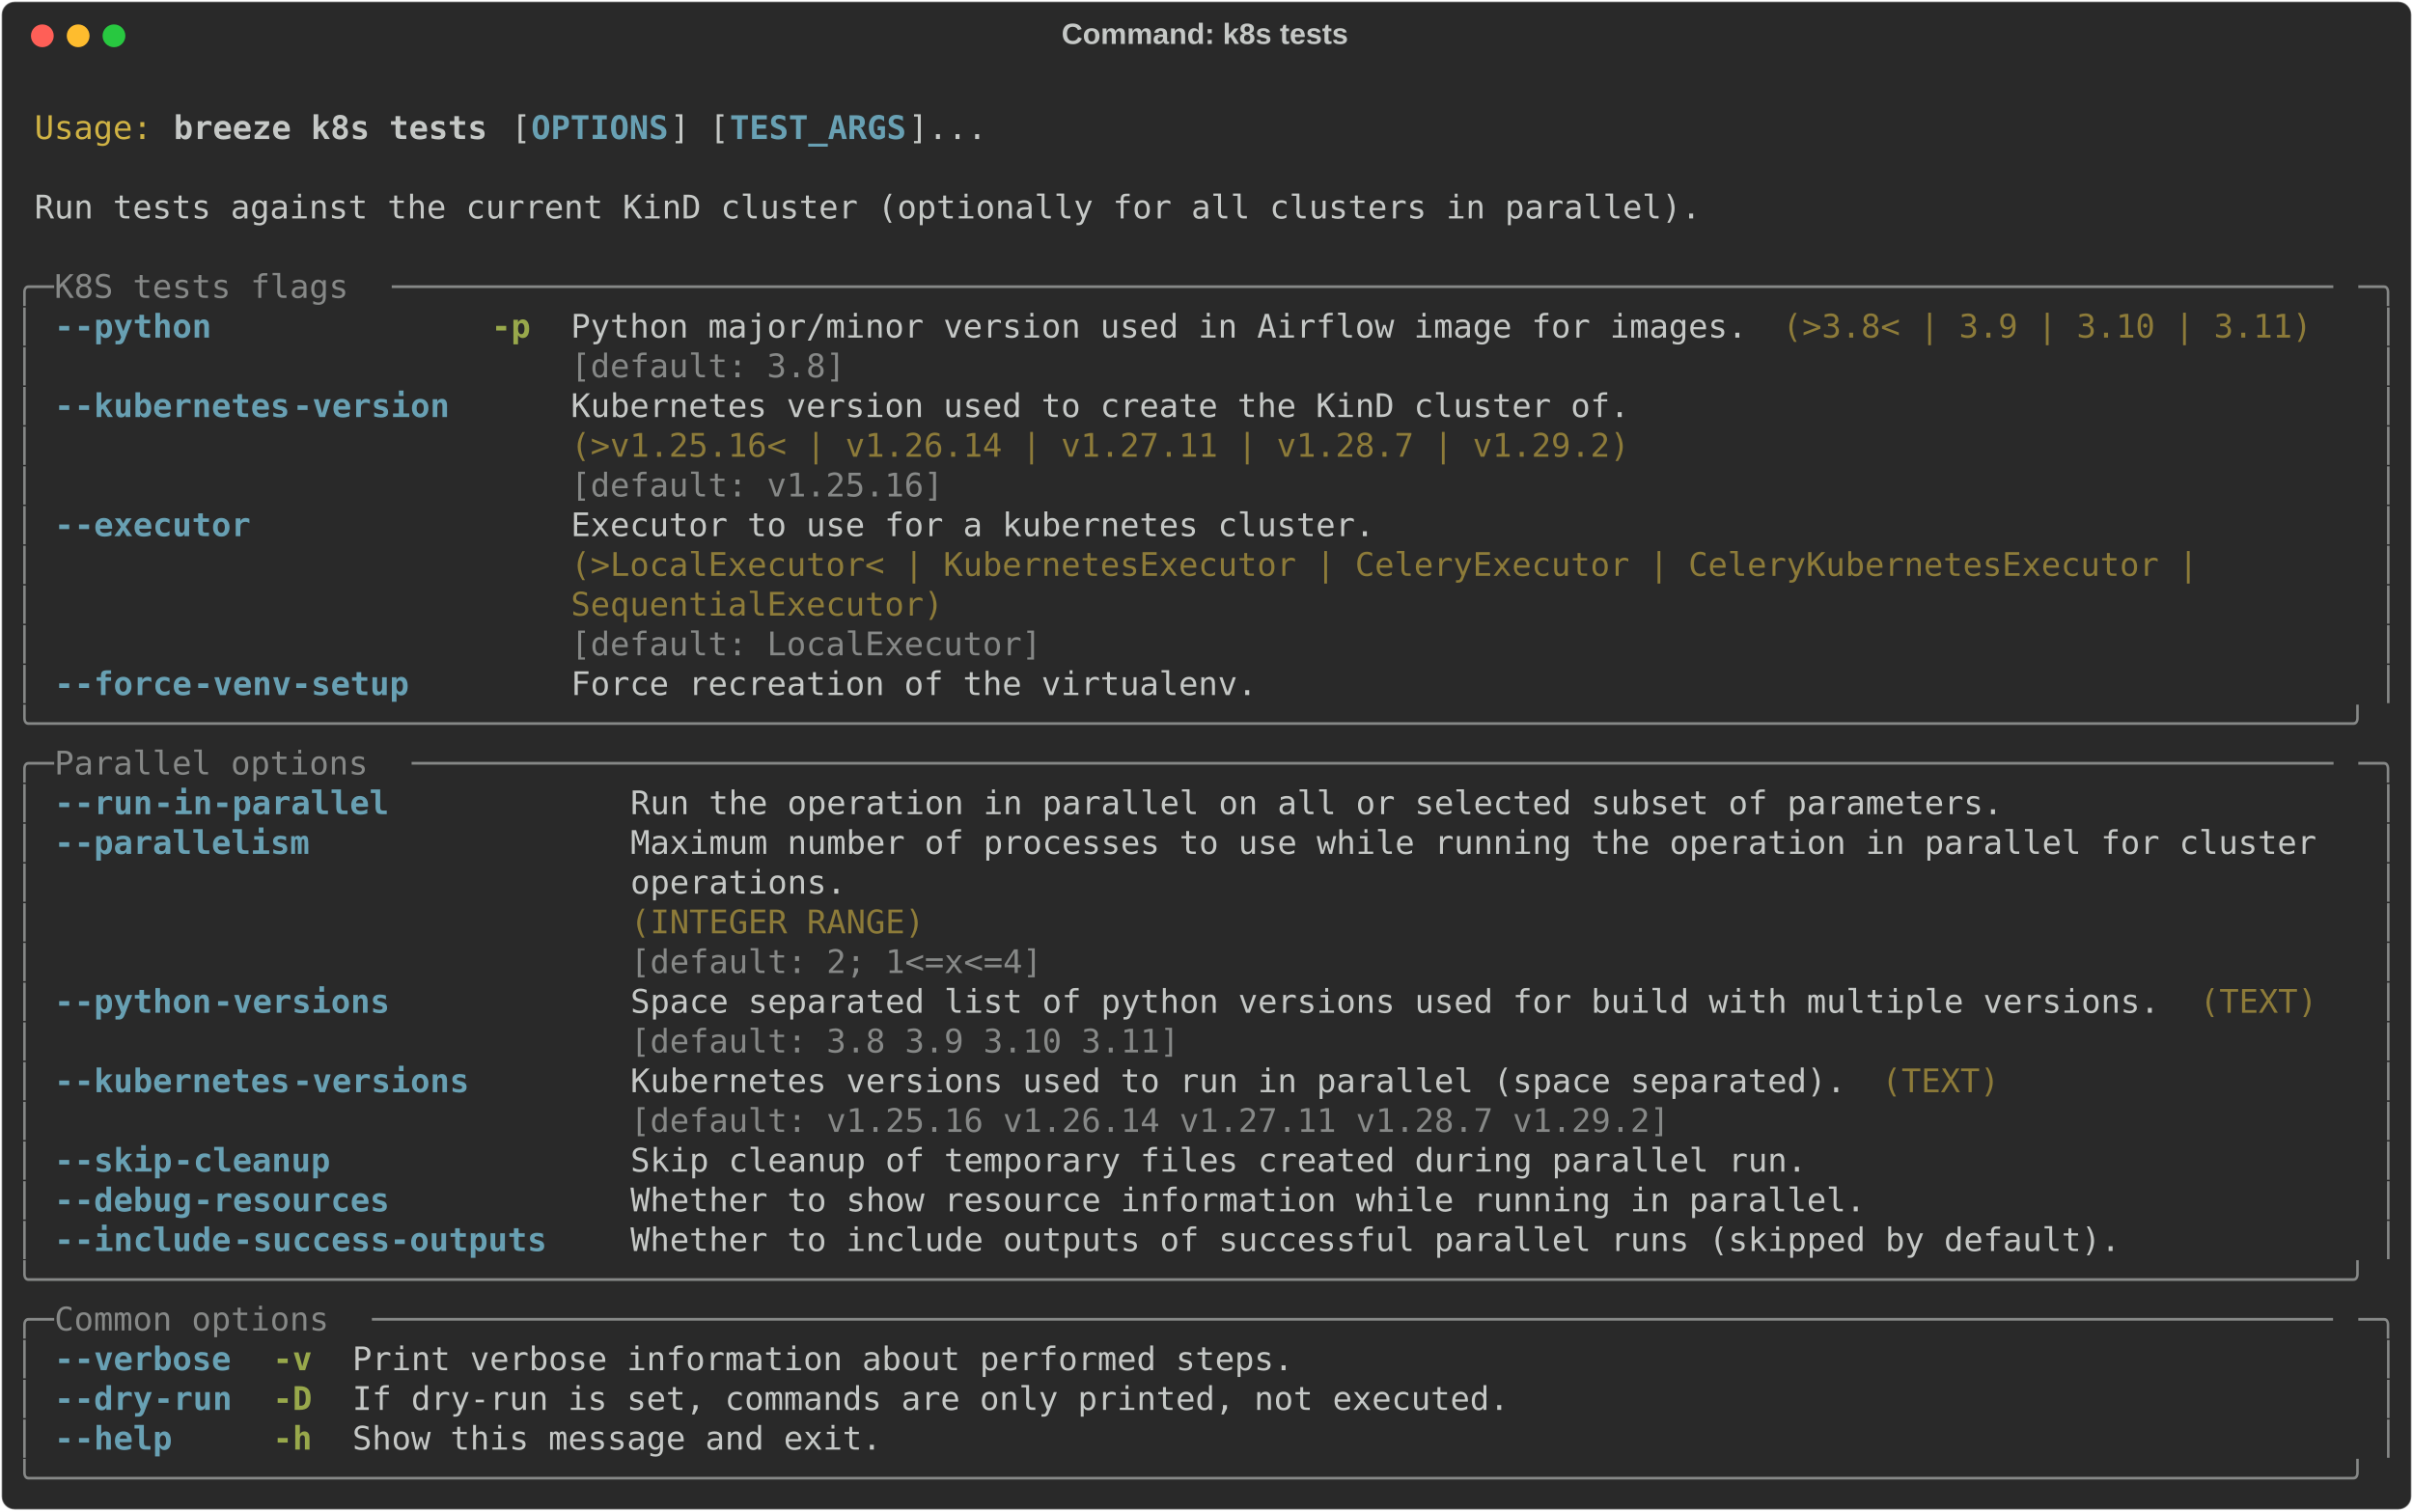
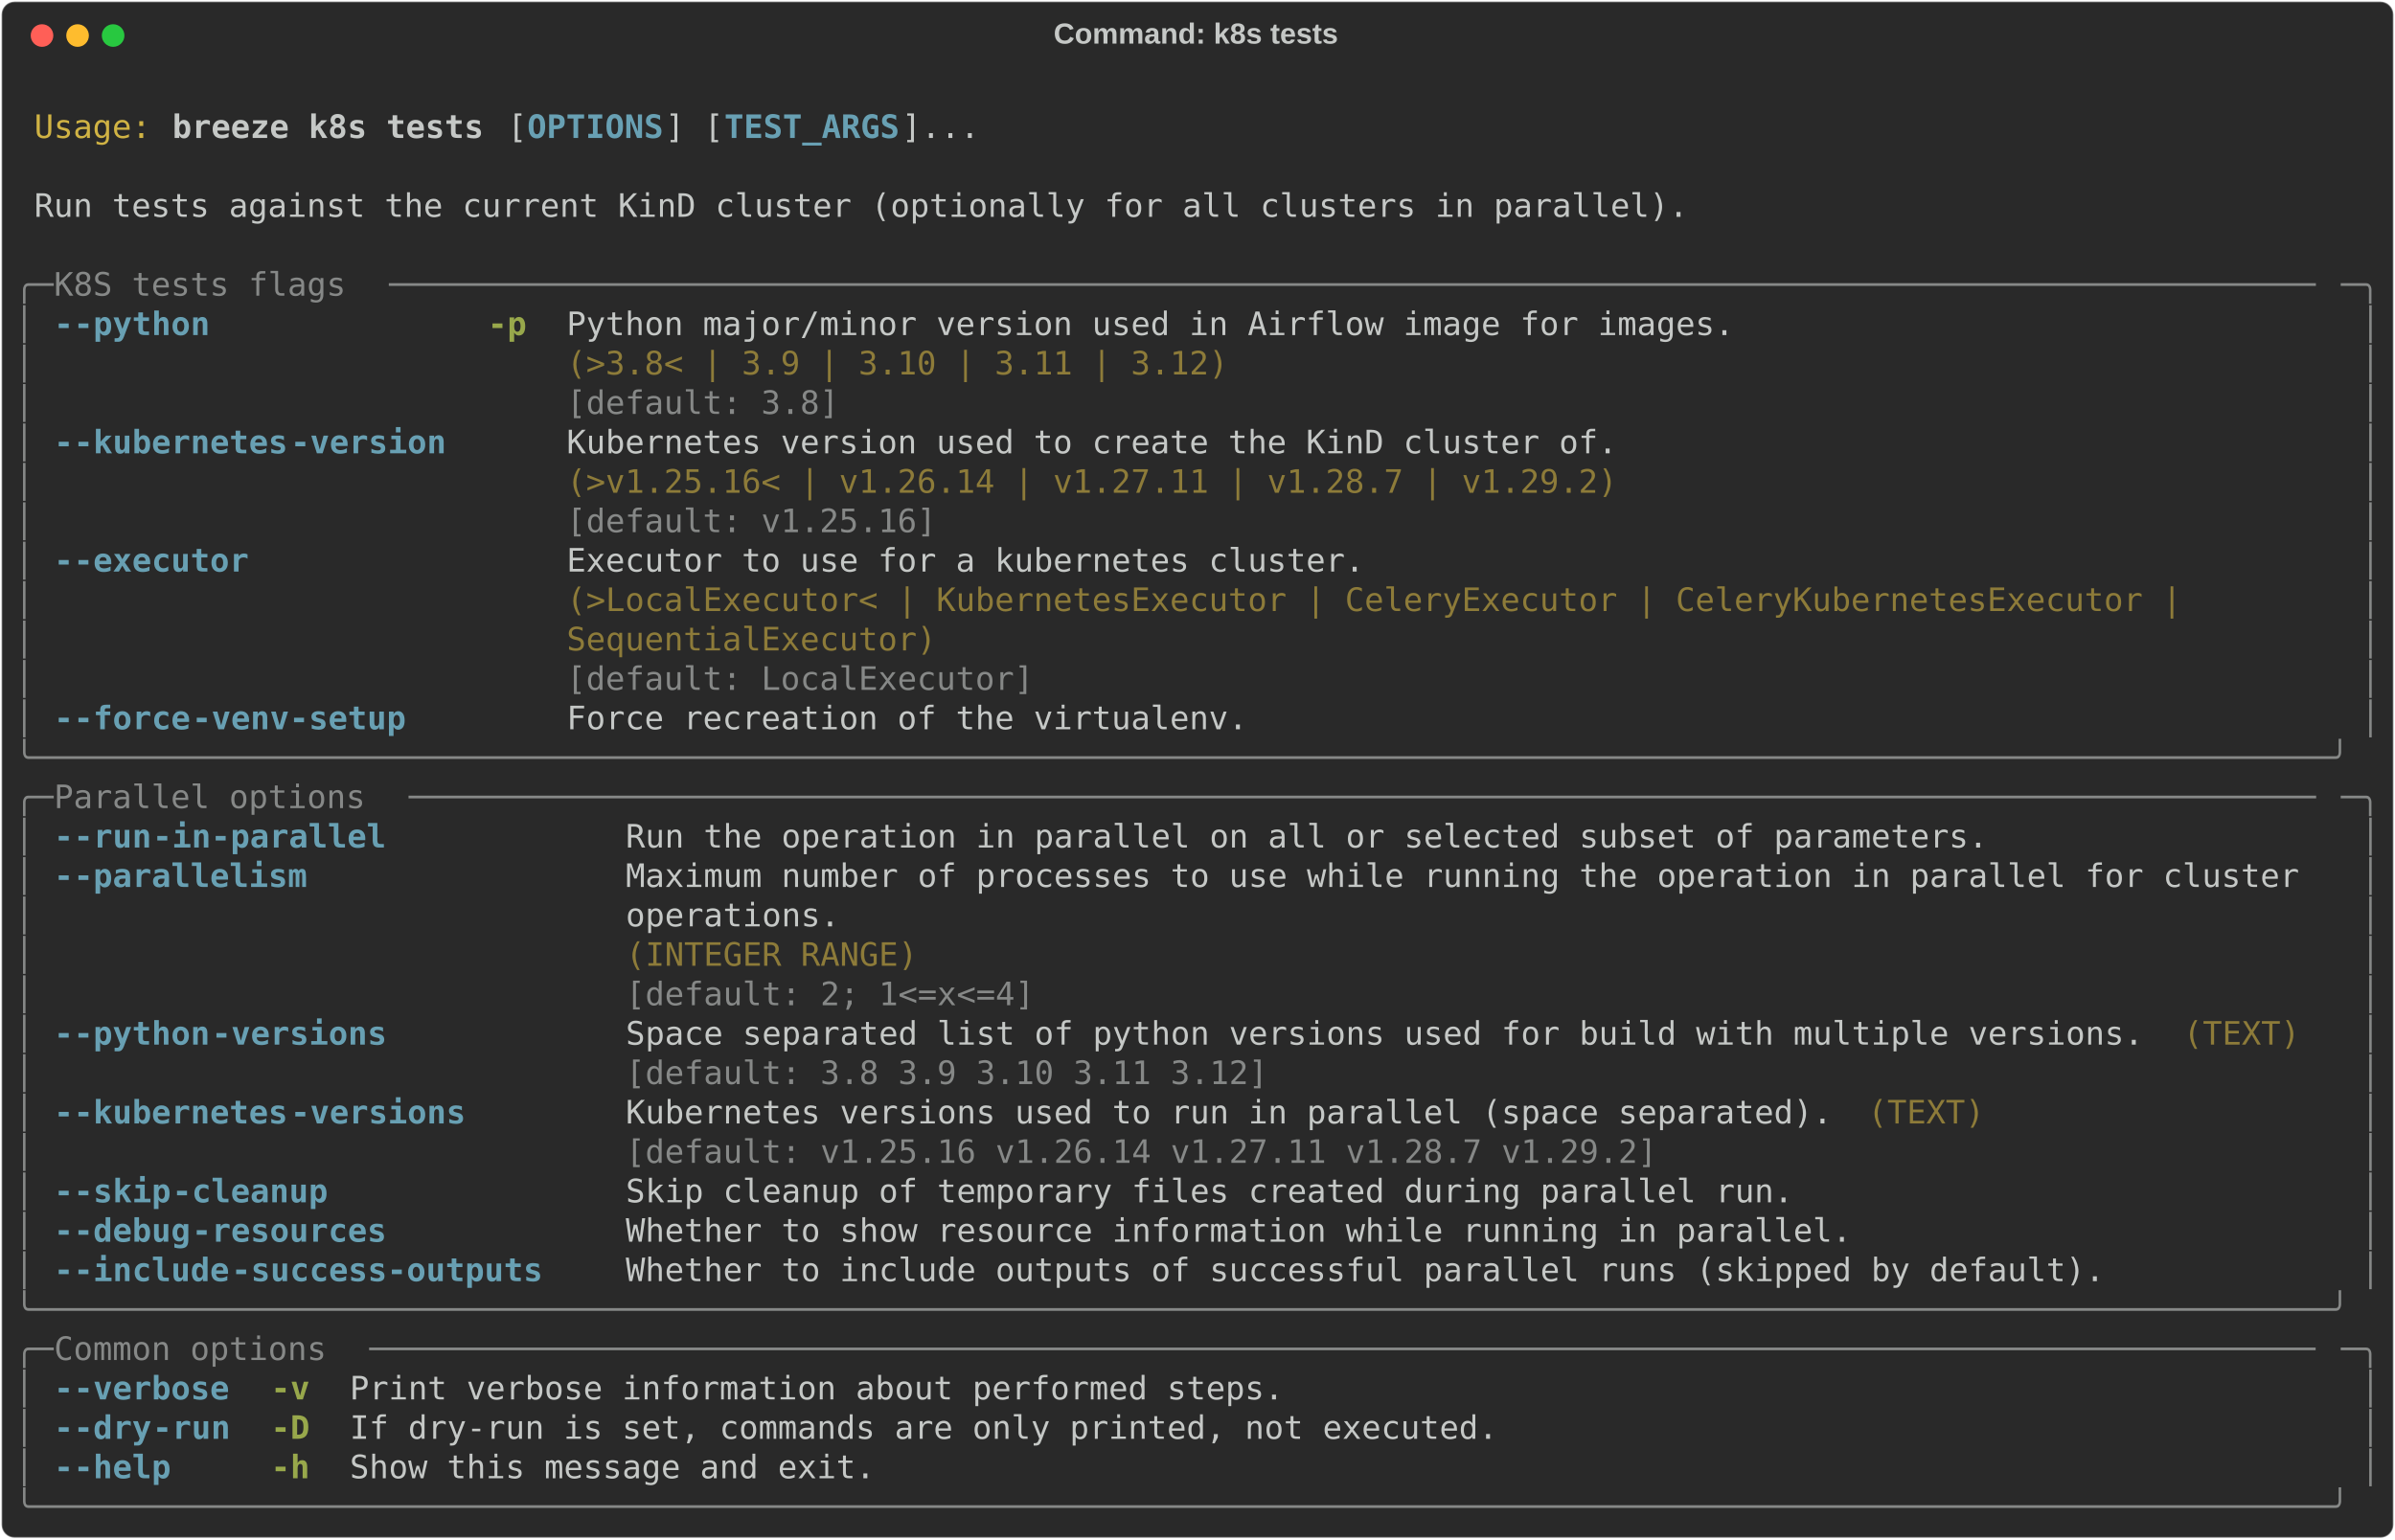
- <svg xmlns="http://www.w3.org/2000/svg" class="rich-terminal" viewBox="0 0 1482 928.4">
+ <svg xmlns="http://www.w3.org/2000/svg" class="rich-terminal" viewBox="0 0 1482 952.8">
  <style>

    @font-face {
        font-family: "Fira Code";
        src: local("FiraCode-Regular"),
                url("https://cdnjs.cloudflare.com/ajax/libs/firacode/6.2.0/woff2/FiraCode-Regular.woff2") format("woff2"),
                url("https://cdnjs.cloudflare.com/ajax/libs/firacode/6.2.0/woff/FiraCode-Regular.woff") format("woff");
        font-style: normal;
        font-weight: 400;
    }
    @font-face {
        font-family: "Fira Code";
        src: local("FiraCode-Bold"),
                url("https://cdnjs.cloudflare.com/ajax/libs/firacode/6.2.0/woff2/FiraCode-Bold.woff2") format("woff2"),
                url("https://cdnjs.cloudflare.com/ajax/libs/firacode/6.2.0/woff/FiraCode-Bold.woff") format("woff");
        font-style: bold;
        font-weight: 700;
    }

    .breeze-k8s-tests-matrix {
        font-family: Fira Code, monospace;
        font-size: 20px;
        line-height: 24.4px;
        font-variant-east-asian: full-width;
    }

    .breeze-k8s-tests-title {
        font-size: 18px;
        font-weight: bold;
        font-family: arial;
    }

    .breeze-k8s-tests-r1 { fill: #c5c8c6 }
.breeze-k8s-tests-r2 { fill: #d0b344 }
.breeze-k8s-tests-r3 { fill: #c5c8c6;font-weight: bold }
.breeze-k8s-tests-r4 { fill: #68a0b3;font-weight: bold }
.breeze-k8s-tests-r5 { fill: #868887 }
.breeze-k8s-tests-r6 { fill: #98a84b;font-weight: bold }
.breeze-k8s-tests-r7 { fill: #8d7b39 }
    </style>
  <defs>
    <clipPath id="breeze-k8s-tests-clip-terminal">
-       <rect x="0" y="0" width="1463.0" height="877.4" />
+       <rect x="0" y="0" width="1463.0" height="901.8" />
    </clipPath>
    <clipPath id="breeze-k8s-tests-line-0">
      <rect x="0" y="1.5" width="1464" height="24.65" />
    </clipPath>
    <clipPath id="breeze-k8s-tests-line-1">
      <rect x="0" y="25.9" width="1464" height="24.65" />
    </clipPath>
    <clipPath id="breeze-k8s-tests-line-2">
      <rect x="0" y="50.3" width="1464" height="24.65" />
    </clipPath>
    <clipPath id="breeze-k8s-tests-line-3">
      <rect x="0" y="74.7" width="1464" height="24.65" />
    </clipPath>
    <clipPath id="breeze-k8s-tests-line-4">
      <rect x="0" y="99.1" width="1464" height="24.65" />
    </clipPath>
    <clipPath id="breeze-k8s-tests-line-5">
      <rect x="0" y="123.5" width="1464" height="24.65" />
    </clipPath>
    <clipPath id="breeze-k8s-tests-line-6">
      <rect x="0" y="147.9" width="1464" height="24.65" />
    </clipPath>
    <clipPath id="breeze-k8s-tests-line-7">
      <rect x="0" y="172.3" width="1464" height="24.65" />
    </clipPath>
    <clipPath id="breeze-k8s-tests-line-8">
      <rect x="0" y="196.7" width="1464" height="24.65" />
    </clipPath>
    <clipPath id="breeze-k8s-tests-line-9">
      <rect x="0" y="221.1" width="1464" height="24.65" />
    </clipPath>
    <clipPath id="breeze-k8s-tests-line-10">
      <rect x="0" y="245.5" width="1464" height="24.65" />
    </clipPath>
    <clipPath id="breeze-k8s-tests-line-11">
      <rect x="0" y="269.9" width="1464" height="24.65" />
    </clipPath>
    <clipPath id="breeze-k8s-tests-line-12">
      <rect x="0" y="294.3" width="1464" height="24.65" />
    </clipPath>
    <clipPath id="breeze-k8s-tests-line-13">
      <rect x="0" y="318.7" width="1464" height="24.65" />
    </clipPath>
    <clipPath id="breeze-k8s-tests-line-14">
      <rect x="0" y="343.1" width="1464" height="24.65" />
    </clipPath>
    <clipPath id="breeze-k8s-tests-line-15">
      <rect x="0" y="367.5" width="1464" height="24.65" />
    </clipPath>
    <clipPath id="breeze-k8s-tests-line-16">
      <rect x="0" y="391.9" width="1464" height="24.65" />
    </clipPath>
    <clipPath id="breeze-k8s-tests-line-17">
      <rect x="0" y="416.3" width="1464" height="24.65" />
    </clipPath>
    <clipPath id="breeze-k8s-tests-line-18">
      <rect x="0" y="440.7" width="1464" height="24.65" />
    </clipPath>
    <clipPath id="breeze-k8s-tests-line-19">
      <rect x="0" y="465.1" width="1464" height="24.65" />
    </clipPath>
    <clipPath id="breeze-k8s-tests-line-20">
      <rect x="0" y="489.5" width="1464" height="24.65" />
    </clipPath>
    <clipPath id="breeze-k8s-tests-line-21">
      <rect x="0" y="513.9" width="1464" height="24.65" />
    </clipPath>
    <clipPath id="breeze-k8s-tests-line-22">
      <rect x="0" y="538.3" width="1464" height="24.65" />
    </clipPath>
    <clipPath id="breeze-k8s-tests-line-23">
      <rect x="0" y="562.7" width="1464" height="24.65" />
    </clipPath>
    <clipPath id="breeze-k8s-tests-line-24">
      <rect x="0" y="587.1" width="1464" height="24.65" />
    </clipPath>
    <clipPath id="breeze-k8s-tests-line-25">
      <rect x="0" y="611.5" width="1464" height="24.65" />
    </clipPath>
    <clipPath id="breeze-k8s-tests-line-26">
      <rect x="0" y="635.9" width="1464" height="24.65" />
    </clipPath>
    <clipPath id="breeze-k8s-tests-line-27">
      <rect x="0" y="660.3" width="1464" height="24.65" />
    </clipPath>
    <clipPath id="breeze-k8s-tests-line-28">
      <rect x="0" y="684.7" width="1464" height="24.65" />
    </clipPath>
    <clipPath id="breeze-k8s-tests-line-29">
      <rect x="0" y="709.1" width="1464" height="24.65" />
    </clipPath>
    <clipPath id="breeze-k8s-tests-line-30">
      <rect x="0" y="733.5" width="1464" height="24.65" />
    </clipPath>
    <clipPath id="breeze-k8s-tests-line-31">
      <rect x="0" y="757.9" width="1464" height="24.65" />
    </clipPath>
    <clipPath id="breeze-k8s-tests-line-32">
      <rect x="0" y="782.3" width="1464" height="24.65" />
    </clipPath>
    <clipPath id="breeze-k8s-tests-line-33">
      <rect x="0" y="806.7" width="1464" height="24.65" />
    </clipPath>
    <clipPath id="breeze-k8s-tests-line-34">
      <rect x="0" y="831.1" width="1464" height="24.65" />
    </clipPath>
+     <clipPath id="breeze-k8s-tests-line-35">
+       <rect x="0" y="855.5" width="1464" height="24.65" />
+     </clipPath>
  </defs>
-   <rect fill="#292929" stroke="rgba(255,255,255,0.35)" stroke-width="1" x="1" y="1" width="1480" height="926.4" rx="8" />
+   <rect fill="#292929" stroke="rgba(255,255,255,0.35)" stroke-width="1" x="1" y="1" width="1480" height="950.8" rx="8" />
  <text class="breeze-k8s-tests-title" fill="#c5c8c6" text-anchor="middle" x="740" y="27">Command: k8s tests</text>
  <g transform="translate(26,22)">
    <circle cx="0" cy="0" r="7" fill="#ff5f57" />
    <circle cx="22" cy="0" r="7" fill="#febc2e" />
    <circle cx="44" cy="0" r="7" fill="#28c840" />
  </g>
  <g transform="translate(9, 41)" clip-path="url(#breeze-k8s-tests-clip-terminal)">
    <g class="breeze-k8s-tests-matrix">
      <text class="breeze-k8s-tests-r1" x="1464" y="20" textLength="12.2" clip-path="url(#breeze-k8s-tests-line-0)">
</text>
      <text class="breeze-k8s-tests-r2" x="12.2" y="44.4" textLength="73.2" clip-path="url(#breeze-k8s-tests-line-1)">Usage:</text>
      <text class="breeze-k8s-tests-r3" x="97.6" y="44.4" textLength="195.2" clip-path="url(#breeze-k8s-tests-line-1)">breeze k8s tests</text>
      <text class="breeze-k8s-tests-r1" x="305" y="44.4" textLength="12.2" clip-path="url(#breeze-k8s-tests-line-1)">[</text>
      <text class="breeze-k8s-tests-r4" x="317.2" y="44.4" textLength="85.4" clip-path="url(#breeze-k8s-tests-line-1)">OPTIONS</text>
      <text class="breeze-k8s-tests-r1" x="402.6" y="44.4" textLength="36.6" clip-path="url(#breeze-k8s-tests-line-1)">] [</text>
      <text class="breeze-k8s-tests-r4" x="439.2" y="44.4" textLength="109.8" clip-path="url(#breeze-k8s-tests-line-1)">TEST_ARGS</text>
      <text class="breeze-k8s-tests-r1" x="549" y="44.4" textLength="48.8" clip-path="url(#breeze-k8s-tests-line-1)">]...</text>
      <text class="breeze-k8s-tests-r1" x="1464" y="44.4" textLength="12.2" clip-path="url(#breeze-k8s-tests-line-1)">
</text>
      <text class="breeze-k8s-tests-r1" x="1464" y="68.8" textLength="12.2" clip-path="url(#breeze-k8s-tests-line-2)">
</text>
      <text class="breeze-k8s-tests-r1" x="12.2" y="93.2" textLength="1037" clip-path="url(#breeze-k8s-tests-line-3)">Run tests against the current KinD cluster (optionally for all clusters in parallel).</text>
      <text class="breeze-k8s-tests-r1" x="1464" y="93.2" textLength="12.2" clip-path="url(#breeze-k8s-tests-line-3)">
</text>
      <text class="breeze-k8s-tests-r1" x="1464" y="117.6" textLength="12.2" clip-path="url(#breeze-k8s-tests-line-4)">
</text>
      <text class="breeze-k8s-tests-r5" x="0" y="142" textLength="24.4" clip-path="url(#breeze-k8s-tests-line-5)">╭─</text>
      <text class="breeze-k8s-tests-r5" x="24.4" y="142" textLength="207.4" clip-path="url(#breeze-k8s-tests-line-5)"> K8S tests flags </text>
      <text class="breeze-k8s-tests-r5" x="231.8" y="142" textLength="1207.8" clip-path="url(#breeze-k8s-tests-line-5)">───────────────────────────────────────────────────────────────────────────────────────────────────</text>
      <text class="breeze-k8s-tests-r5" x="1439.6" y="142" textLength="24.4" clip-path="url(#breeze-k8s-tests-line-5)">─╮</text>
      <text class="breeze-k8s-tests-r1" x="1464" y="142" textLength="12.2" clip-path="url(#breeze-k8s-tests-line-5)">
</text>
      <text class="breeze-k8s-tests-r5" x="0" y="166.4" textLength="12.2" clip-path="url(#breeze-k8s-tests-line-6)">│</text>
      <text class="breeze-k8s-tests-r4" x="24.4" y="166.4" textLength="12.2" clip-path="url(#breeze-k8s-tests-line-6)">-</text>
      <text class="breeze-k8s-tests-r4" x="36.6" y="166.4" textLength="85.4" clip-path="url(#breeze-k8s-tests-line-6)">-python</text>
      <text class="breeze-k8s-tests-r6" x="292.8" y="166.4" textLength="24.4" clip-path="url(#breeze-k8s-tests-line-6)">-p</text>
      <text class="breeze-k8s-tests-r1" x="341.6" y="166.4" textLength="732" clip-path="url(#breeze-k8s-tests-line-6)">Python major/minor version used in Airflow image for images.</text>
-       <text class="breeze-k8s-tests-r7" x="1085.8" y="166.4" textLength="329.4" clip-path="url(#breeze-k8s-tests-line-6)">(&gt;3.8&lt; | 3.9 | 3.10 | 3.11)</text>
      <text class="breeze-k8s-tests-r5" x="1451.8" y="166.4" textLength="12.2" clip-path="url(#breeze-k8s-tests-line-6)">│</text>
      <text class="breeze-k8s-tests-r1" x="1464" y="166.4" textLength="12.2" clip-path="url(#breeze-k8s-tests-line-6)">
</text>
      <text class="breeze-k8s-tests-r5" x="0" y="190.8" textLength="12.2" clip-path="url(#breeze-k8s-tests-line-7)">│</text>
-       <text class="breeze-k8s-tests-r5" x="341.6" y="190.8" textLength="732" clip-path="url(#breeze-k8s-tests-line-7)">[default: 3.8]                                              </text>
+       <text class="breeze-k8s-tests-r7" x="341.6" y="190.8" textLength="732" clip-path="url(#breeze-k8s-tests-line-7)">(&gt;3.8&lt; | 3.9 | 3.10 | 3.11 | 3.12)                          </text>
      <text class="breeze-k8s-tests-r5" x="1451.8" y="190.8" textLength="12.2" clip-path="url(#breeze-k8s-tests-line-7)">│</text>
      <text class="breeze-k8s-tests-r1" x="1464" y="190.8" textLength="12.2" clip-path="url(#breeze-k8s-tests-line-7)">
</text>
      <text class="breeze-k8s-tests-r5" x="0" y="215.2" textLength="12.2" clip-path="url(#breeze-k8s-tests-line-8)">│</text>
-       <text class="breeze-k8s-tests-r4" x="24.4" y="215.2" textLength="12.2" clip-path="url(#breeze-k8s-tests-line-8)">-</text>
-       <text class="breeze-k8s-tests-r4" x="36.6" y="215.2" textLength="134.2" clip-path="url(#breeze-k8s-tests-line-8)">-kubernetes</text>
-       <text class="breeze-k8s-tests-r4" x="170.8" y="215.2" textLength="97.6" clip-path="url(#breeze-k8s-tests-line-8)">-version</text>
-       <text class="breeze-k8s-tests-r1" x="341.6" y="215.2" textLength="658.8" clip-path="url(#breeze-k8s-tests-line-8)">Kubernetes version used to create the KinD cluster of.</text>
+       <text class="breeze-k8s-tests-r5" x="341.6" y="215.2" textLength="732" clip-path="url(#breeze-k8s-tests-line-8)">[default: 3.8]                                              </text>
      <text class="breeze-k8s-tests-r5" x="1451.8" y="215.2" textLength="12.2" clip-path="url(#breeze-k8s-tests-line-8)">│</text>
      <text class="breeze-k8s-tests-r1" x="1464" y="215.2" textLength="12.2" clip-path="url(#breeze-k8s-tests-line-8)">
</text>
      <text class="breeze-k8s-tests-r5" x="0" y="239.6" textLength="12.2" clip-path="url(#breeze-k8s-tests-line-9)">│</text>
-       <text class="breeze-k8s-tests-r7" x="341.6" y="239.6" textLength="658.8" clip-path="url(#breeze-k8s-tests-line-9)">(&gt;v1.25.16&lt; | v1.26.14 | v1.27.11 | v1.28.7 | v1.29.2)</text>
+       <text class="breeze-k8s-tests-r4" x="24.4" y="239.6" textLength="12.2" clip-path="url(#breeze-k8s-tests-line-9)">-</text>
+       <text class="breeze-k8s-tests-r4" x="36.6" y="239.6" textLength="134.2" clip-path="url(#breeze-k8s-tests-line-9)">-kubernetes</text>
+       <text class="breeze-k8s-tests-r4" x="170.8" y="239.6" textLength="97.6" clip-path="url(#breeze-k8s-tests-line-9)">-version</text>
+       <text class="breeze-k8s-tests-r1" x="341.6" y="239.6" textLength="658.8" clip-path="url(#breeze-k8s-tests-line-9)">Kubernetes version used to create the KinD cluster of.</text>
      <text class="breeze-k8s-tests-r5" x="1451.8" y="239.6" textLength="12.2" clip-path="url(#breeze-k8s-tests-line-9)">│</text>
      <text class="breeze-k8s-tests-r1" x="1464" y="239.6" textLength="12.2" clip-path="url(#breeze-k8s-tests-line-9)">
</text>
      <text class="breeze-k8s-tests-r5" x="0" y="264" textLength="12.2" clip-path="url(#breeze-k8s-tests-line-10)">│</text>
-       <text class="breeze-k8s-tests-r5" x="341.6" y="264" textLength="658.8" clip-path="url(#breeze-k8s-tests-line-10)">[default: v1.25.16]                                   </text>
+       <text class="breeze-k8s-tests-r7" x="341.6" y="264" textLength="658.8" clip-path="url(#breeze-k8s-tests-line-10)">(&gt;v1.25.16&lt; | v1.26.14 | v1.27.11 | v1.28.7 | v1.29.2)</text>
      <text class="breeze-k8s-tests-r5" x="1451.8" y="264" textLength="12.2" clip-path="url(#breeze-k8s-tests-line-10)">│</text>
      <text class="breeze-k8s-tests-r1" x="1464" y="264" textLength="12.2" clip-path="url(#breeze-k8s-tests-line-10)">
</text>
      <text class="breeze-k8s-tests-r5" x="0" y="288.4" textLength="12.2" clip-path="url(#breeze-k8s-tests-line-11)">│</text>
-       <text class="breeze-k8s-tests-r4" x="24.4" y="288.4" textLength="12.2" clip-path="url(#breeze-k8s-tests-line-11)">-</text>
-       <text class="breeze-k8s-tests-r4" x="36.6" y="288.4" textLength="109.8" clip-path="url(#breeze-k8s-tests-line-11)">-executor</text>
-       <text class="breeze-k8s-tests-r1" x="341.6" y="288.4" textLength="1098" clip-path="url(#breeze-k8s-tests-line-11)">Executor to use for a kubernetes cluster.                                                 </text>
+       <text class="breeze-k8s-tests-r5" x="341.6" y="288.4" textLength="658.8" clip-path="url(#breeze-k8s-tests-line-11)">[default: v1.25.16]                                   </text>
      <text class="breeze-k8s-tests-r5" x="1451.8" y="288.4" textLength="12.2" clip-path="url(#breeze-k8s-tests-line-11)">│</text>
      <text class="breeze-k8s-tests-r1" x="1464" y="288.4" textLength="12.2" clip-path="url(#breeze-k8s-tests-line-11)">
</text>
      <text class="breeze-k8s-tests-r5" x="0" y="312.8" textLength="12.2" clip-path="url(#breeze-k8s-tests-line-12)">│</text>
-       <text class="breeze-k8s-tests-r7" x="341.6" y="312.8" textLength="1098" clip-path="url(#breeze-k8s-tests-line-12)">(&gt;LocalExecutor&lt; | KubernetesExecutor | CeleryExecutor | CeleryKubernetesExecutor |       </text>
+       <text class="breeze-k8s-tests-r4" x="24.4" y="312.8" textLength="12.2" clip-path="url(#breeze-k8s-tests-line-12)">-</text>
+       <text class="breeze-k8s-tests-r4" x="36.6" y="312.8" textLength="109.8" clip-path="url(#breeze-k8s-tests-line-12)">-executor</text>
+       <text class="breeze-k8s-tests-r1" x="341.6" y="312.8" textLength="1098" clip-path="url(#breeze-k8s-tests-line-12)">Executor to use for a kubernetes cluster.                                                 </text>
      <text class="breeze-k8s-tests-r5" x="1451.8" y="312.8" textLength="12.2" clip-path="url(#breeze-k8s-tests-line-12)">│</text>
      <text class="breeze-k8s-tests-r1" x="1464" y="312.8" textLength="12.2" clip-path="url(#breeze-k8s-tests-line-12)">
</text>
      <text class="breeze-k8s-tests-r5" x="0" y="337.2" textLength="12.2" clip-path="url(#breeze-k8s-tests-line-13)">│</text>
-       <text class="breeze-k8s-tests-r7" x="341.6" y="337.2" textLength="1098" clip-path="url(#breeze-k8s-tests-line-13)">SequentialExecutor)                                                                       </text>
+       <text class="breeze-k8s-tests-r7" x="341.6" y="337.2" textLength="1098" clip-path="url(#breeze-k8s-tests-line-13)">(&gt;LocalExecutor&lt; | KubernetesExecutor | CeleryExecutor | CeleryKubernetesExecutor |       </text>
      <text class="breeze-k8s-tests-r5" x="1451.8" y="337.2" textLength="12.2" clip-path="url(#breeze-k8s-tests-line-13)">│</text>
      <text class="breeze-k8s-tests-r1" x="1464" y="337.2" textLength="12.2" clip-path="url(#breeze-k8s-tests-line-13)">
</text>
      <text class="breeze-k8s-tests-r5" x="0" y="361.6" textLength="12.2" clip-path="url(#breeze-k8s-tests-line-14)">│</text>
-       <text class="breeze-k8s-tests-r5" x="341.6" y="361.6" textLength="1098" clip-path="url(#breeze-k8s-tests-line-14)">[default: LocalExecutor]                                                                  </text>
+       <text class="breeze-k8s-tests-r7" x="341.6" y="361.6" textLength="1098" clip-path="url(#breeze-k8s-tests-line-14)">SequentialExecutor)                                                                       </text>
      <text class="breeze-k8s-tests-r5" x="1451.8" y="361.6" textLength="12.2" clip-path="url(#breeze-k8s-tests-line-14)">│</text>
      <text class="breeze-k8s-tests-r1" x="1464" y="361.6" textLength="12.2" clip-path="url(#breeze-k8s-tests-line-14)">
</text>
      <text class="breeze-k8s-tests-r5" x="0" y="386" textLength="12.2" clip-path="url(#breeze-k8s-tests-line-15)">│</text>
-       <text class="breeze-k8s-tests-r4" x="24.4" y="386" textLength="12.2" clip-path="url(#breeze-k8s-tests-line-15)">-</text>
-       <text class="breeze-k8s-tests-r4" x="36.6" y="386" textLength="73.2" clip-path="url(#breeze-k8s-tests-line-15)">-force</text>
-       <text class="breeze-k8s-tests-r4" x="109.8" y="386" textLength="134.2" clip-path="url(#breeze-k8s-tests-line-15)">-venv-setup</text>
-       <text class="breeze-k8s-tests-r1" x="341.6" y="386" textLength="427" clip-path="url(#breeze-k8s-tests-line-15)">Force recreation of the virtualenv.</text>
+       <text class="breeze-k8s-tests-r5" x="341.6" y="386" textLength="1098" clip-path="url(#breeze-k8s-tests-line-15)">[default: LocalExecutor]                                                                  </text>
      <text class="breeze-k8s-tests-r5" x="1451.8" y="386" textLength="12.2" clip-path="url(#breeze-k8s-tests-line-15)">│</text>
      <text class="breeze-k8s-tests-r1" x="1464" y="386" textLength="12.2" clip-path="url(#breeze-k8s-tests-line-15)">
</text>
-       <text class="breeze-k8s-tests-r5" x="0" y="410.4" textLength="1464" clip-path="url(#breeze-k8s-tests-line-16)">╰──────────────────────────────────────────────────────────────────────────────────────────────────────────────────────╯</text>
+       <text class="breeze-k8s-tests-r5" x="0" y="410.4" textLength="12.2" clip-path="url(#breeze-k8s-tests-line-16)">│</text>
+       <text class="breeze-k8s-tests-r4" x="24.4" y="410.4" textLength="12.2" clip-path="url(#breeze-k8s-tests-line-16)">-</text>
+       <text class="breeze-k8s-tests-r4" x="36.6" y="410.4" textLength="73.2" clip-path="url(#breeze-k8s-tests-line-16)">-force</text>
+       <text class="breeze-k8s-tests-r4" x="109.8" y="410.4" textLength="134.2" clip-path="url(#breeze-k8s-tests-line-16)">-venv-setup</text>
+       <text class="breeze-k8s-tests-r1" x="341.6" y="410.4" textLength="427" clip-path="url(#breeze-k8s-tests-line-16)">Force recreation of the virtualenv.</text>
+       <text class="breeze-k8s-tests-r5" x="1451.8" y="410.4" textLength="12.2" clip-path="url(#breeze-k8s-tests-line-16)">│</text>
      <text class="breeze-k8s-tests-r1" x="1464" y="410.4" textLength="12.2" clip-path="url(#breeze-k8s-tests-line-16)">
</text>
-       <text class="breeze-k8s-tests-r5" x="0" y="434.8" textLength="24.4" clip-path="url(#breeze-k8s-tests-line-17)">╭─</text>
-       <text class="breeze-k8s-tests-r5" x="24.4" y="434.8" textLength="219.6" clip-path="url(#breeze-k8s-tests-line-17)"> Parallel options </text>
-       <text class="breeze-k8s-tests-r5" x="244" y="434.8" textLength="1195.6" clip-path="url(#breeze-k8s-tests-line-17)">──────────────────────────────────────────────────────────────────────────────────────────────────</text>
-       <text class="breeze-k8s-tests-r5" x="1439.6" y="434.8" textLength="24.4" clip-path="url(#breeze-k8s-tests-line-17)">─╮</text>
+       <text class="breeze-k8s-tests-r5" x="0" y="434.8" textLength="1464" clip-path="url(#breeze-k8s-tests-line-17)">╰──────────────────────────────────────────────────────────────────────────────────────────────────────────────────────╯</text>
      <text class="breeze-k8s-tests-r1" x="1464" y="434.8" textLength="12.2" clip-path="url(#breeze-k8s-tests-line-17)">
</text>
-       <text class="breeze-k8s-tests-r5" x="0" y="459.2" textLength="12.2" clip-path="url(#breeze-k8s-tests-line-18)">│</text>
-       <text class="breeze-k8s-tests-r4" x="24.4" y="459.2" textLength="12.2" clip-path="url(#breeze-k8s-tests-line-18)">-</text>
-       <text class="breeze-k8s-tests-r4" x="36.6" y="459.2" textLength="48.8" clip-path="url(#breeze-k8s-tests-line-18)">-run</text>
-       <text class="breeze-k8s-tests-r4" x="85.4" y="459.2" textLength="146.4" clip-path="url(#breeze-k8s-tests-line-18)">-in-parallel</text>
-       <text class="breeze-k8s-tests-r1" x="378.2" y="459.2" textLength="854" clip-path="url(#breeze-k8s-tests-line-18)">Run the operation in parallel on all or selected subset of parameters.</text>
-       <text class="breeze-k8s-tests-r5" x="1451.8" y="459.2" textLength="12.2" clip-path="url(#breeze-k8s-tests-line-18)">│</text>
+       <text class="breeze-k8s-tests-r5" x="0" y="459.2" textLength="24.4" clip-path="url(#breeze-k8s-tests-line-18)">╭─</text>
+       <text class="breeze-k8s-tests-r5" x="24.4" y="459.2" textLength="219.6" clip-path="url(#breeze-k8s-tests-line-18)"> Parallel options </text>
+       <text class="breeze-k8s-tests-r5" x="244" y="459.2" textLength="1195.6" clip-path="url(#breeze-k8s-tests-line-18)">──────────────────────────────────────────────────────────────────────────────────────────────────</text>
+       <text class="breeze-k8s-tests-r5" x="1439.6" y="459.2" textLength="24.4" clip-path="url(#breeze-k8s-tests-line-18)">─╮</text>
      <text class="breeze-k8s-tests-r1" x="1464" y="459.2" textLength="12.2" clip-path="url(#breeze-k8s-tests-line-18)">
</text>
      <text class="breeze-k8s-tests-r5" x="0" y="483.6" textLength="12.2" clip-path="url(#breeze-k8s-tests-line-19)">│</text>
      <text class="breeze-k8s-tests-r4" x="24.4" y="483.6" textLength="12.2" clip-path="url(#breeze-k8s-tests-line-19)">-</text>
-       <text class="breeze-k8s-tests-r4" x="36.6" y="483.6" textLength="146.4" clip-path="url(#breeze-k8s-tests-line-19)">-parallelism</text>
-       <text class="breeze-k8s-tests-r1" x="378.2" y="483.6" textLength="1061.4" clip-path="url(#breeze-k8s-tests-line-19)">Maximum number of processes to use while running the operation in parallel for cluster </text>
+       <text class="breeze-k8s-tests-r4" x="36.6" y="483.6" textLength="48.8" clip-path="url(#breeze-k8s-tests-line-19)">-run</text>
+       <text class="breeze-k8s-tests-r4" x="85.4" y="483.6" textLength="146.4" clip-path="url(#breeze-k8s-tests-line-19)">-in-parallel</text>
+       <text class="breeze-k8s-tests-r1" x="378.2" y="483.6" textLength="854" clip-path="url(#breeze-k8s-tests-line-19)">Run the operation in parallel on all or selected subset of parameters.</text>
      <text class="breeze-k8s-tests-r5" x="1451.8" y="483.6" textLength="12.2" clip-path="url(#breeze-k8s-tests-line-19)">│</text>
      <text class="breeze-k8s-tests-r1" x="1464" y="483.6" textLength="12.2" clip-path="url(#breeze-k8s-tests-line-19)">
</text>
      <text class="breeze-k8s-tests-r5" x="0" y="508" textLength="12.2" clip-path="url(#breeze-k8s-tests-line-20)">│</text>
-       <text class="breeze-k8s-tests-r1" x="378.2" y="508" textLength="1061.4" clip-path="url(#breeze-k8s-tests-line-20)">operations.                                                                            </text>
+       <text class="breeze-k8s-tests-r4" x="24.4" y="508" textLength="12.2" clip-path="url(#breeze-k8s-tests-line-20)">-</text>
+       <text class="breeze-k8s-tests-r4" x="36.6" y="508" textLength="146.4" clip-path="url(#breeze-k8s-tests-line-20)">-parallelism</text>
+       <text class="breeze-k8s-tests-r1" x="378.2" y="508" textLength="1061.4" clip-path="url(#breeze-k8s-tests-line-20)">Maximum number of processes to use while running the operation in parallel for cluster </text>
      <text class="breeze-k8s-tests-r5" x="1451.8" y="508" textLength="12.2" clip-path="url(#breeze-k8s-tests-line-20)">│</text>
      <text class="breeze-k8s-tests-r1" x="1464" y="508" textLength="12.2" clip-path="url(#breeze-k8s-tests-line-20)">
</text>
      <text class="breeze-k8s-tests-r5" x="0" y="532.4" textLength="12.2" clip-path="url(#breeze-k8s-tests-line-21)">│</text>
-       <text class="breeze-k8s-tests-r7" x="378.2" y="532.4" textLength="1061.4" clip-path="url(#breeze-k8s-tests-line-21)">(INTEGER RANGE)                                                                        </text>
+       <text class="breeze-k8s-tests-r1" x="378.2" y="532.4" textLength="1061.4" clip-path="url(#breeze-k8s-tests-line-21)">operations.                                                                            </text>
      <text class="breeze-k8s-tests-r5" x="1451.8" y="532.4" textLength="12.2" clip-path="url(#breeze-k8s-tests-line-21)">│</text>
      <text class="breeze-k8s-tests-r1" x="1464" y="532.4" textLength="12.2" clip-path="url(#breeze-k8s-tests-line-21)">
</text>
      <text class="breeze-k8s-tests-r5" x="0" y="556.8" textLength="12.2" clip-path="url(#breeze-k8s-tests-line-22)">│</text>
-       <text class="breeze-k8s-tests-r5" x="378.2" y="556.8" textLength="1061.4" clip-path="url(#breeze-k8s-tests-line-22)">[default: 2; 1&lt;=x&lt;=4]                                                                  </text>
+       <text class="breeze-k8s-tests-r7" x="378.2" y="556.8" textLength="1061.4" clip-path="url(#breeze-k8s-tests-line-22)">(INTEGER RANGE)                                                                        </text>
      <text class="breeze-k8s-tests-r5" x="1451.8" y="556.8" textLength="12.2" clip-path="url(#breeze-k8s-tests-line-22)">│</text>
      <text class="breeze-k8s-tests-r1" x="1464" y="556.8" textLength="12.2" clip-path="url(#breeze-k8s-tests-line-22)">
</text>
      <text class="breeze-k8s-tests-r5" x="0" y="581.2" textLength="12.2" clip-path="url(#breeze-k8s-tests-line-23)">│</text>
-       <text class="breeze-k8s-tests-r4" x="24.4" y="581.2" textLength="12.2" clip-path="url(#breeze-k8s-tests-line-23)">-</text>
-       <text class="breeze-k8s-tests-r4" x="36.6" y="581.2" textLength="85.4" clip-path="url(#breeze-k8s-tests-line-23)">-python</text>
-       <text class="breeze-k8s-tests-r4" x="122" y="581.2" textLength="109.8" clip-path="url(#breeze-k8s-tests-line-23)">-versions</text>
-       <text class="breeze-k8s-tests-r1" x="378.2" y="581.2" textLength="951.6" clip-path="url(#breeze-k8s-tests-line-23)">Space separated list of python versions used for build with multiple versions.</text>
-       <text class="breeze-k8s-tests-r7" x="1342" y="581.2" textLength="73.2" clip-path="url(#breeze-k8s-tests-line-23)">(TEXT)</text>
+       <text class="breeze-k8s-tests-r5" x="378.2" y="581.2" textLength="1061.4" clip-path="url(#breeze-k8s-tests-line-23)">[default: 2; 1&lt;=x&lt;=4]                                                                  </text>
      <text class="breeze-k8s-tests-r5" x="1451.8" y="581.2" textLength="12.2" clip-path="url(#breeze-k8s-tests-line-23)">│</text>
      <text class="breeze-k8s-tests-r1" x="1464" y="581.2" textLength="12.2" clip-path="url(#breeze-k8s-tests-line-23)">
</text>
      <text class="breeze-k8s-tests-r5" x="0" y="605.6" textLength="12.2" clip-path="url(#breeze-k8s-tests-line-24)">│</text>
-       <text class="breeze-k8s-tests-r5" x="378.2" y="605.6" textLength="951.6" clip-path="url(#breeze-k8s-tests-line-24)">[default: 3.8 3.9 3.10 3.11]                                                  </text>
+       <text class="breeze-k8s-tests-r4" x="24.4" y="605.6" textLength="12.2" clip-path="url(#breeze-k8s-tests-line-24)">-</text>
+       <text class="breeze-k8s-tests-r4" x="36.6" y="605.6" textLength="85.4" clip-path="url(#breeze-k8s-tests-line-24)">-python</text>
+       <text class="breeze-k8s-tests-r4" x="122" y="605.6" textLength="109.8" clip-path="url(#breeze-k8s-tests-line-24)">-versions</text>
+       <text class="breeze-k8s-tests-r1" x="378.2" y="605.6" textLength="951.6" clip-path="url(#breeze-k8s-tests-line-24)">Space separated list of python versions used for build with multiple versions.</text>
+       <text class="breeze-k8s-tests-r7" x="1342" y="605.6" textLength="73.2" clip-path="url(#breeze-k8s-tests-line-24)">(TEXT)</text>
      <text class="breeze-k8s-tests-r5" x="1451.8" y="605.6" textLength="12.2" clip-path="url(#breeze-k8s-tests-line-24)">│</text>
      <text class="breeze-k8s-tests-r1" x="1464" y="605.6" textLength="12.2" clip-path="url(#breeze-k8s-tests-line-24)">
</text>
      <text class="breeze-k8s-tests-r5" x="0" y="630" textLength="12.2" clip-path="url(#breeze-k8s-tests-line-25)">│</text>
-       <text class="breeze-k8s-tests-r4" x="24.4" y="630" textLength="12.2" clip-path="url(#breeze-k8s-tests-line-25)">-</text>
-       <text class="breeze-k8s-tests-r4" x="36.6" y="630" textLength="134.2" clip-path="url(#breeze-k8s-tests-line-25)">-kubernetes</text>
-       <text class="breeze-k8s-tests-r4" x="170.8" y="630" textLength="109.8" clip-path="url(#breeze-k8s-tests-line-25)">-versions</text>
-       <text class="breeze-k8s-tests-r1" x="378.2" y="630" textLength="756.4" clip-path="url(#breeze-k8s-tests-line-25)">Kubernetes versions used to run in parallel (space separated).</text>
-       <text class="breeze-k8s-tests-r7" x="1146.8" y="630" textLength="73.2" clip-path="url(#breeze-k8s-tests-line-25)">(TEXT)</text>
+       <text class="breeze-k8s-tests-r5" x="378.2" y="630" textLength="951.6" clip-path="url(#breeze-k8s-tests-line-25)">[default: 3.8 3.9 3.10 3.11 3.12]                                             </text>
      <text class="breeze-k8s-tests-r5" x="1451.8" y="630" textLength="12.2" clip-path="url(#breeze-k8s-tests-line-25)">│</text>
      <text class="breeze-k8s-tests-r1" x="1464" y="630" textLength="12.2" clip-path="url(#breeze-k8s-tests-line-25)">
</text>
      <text class="breeze-k8s-tests-r5" x="0" y="654.4" textLength="12.2" clip-path="url(#breeze-k8s-tests-line-26)">│</text>
-       <text class="breeze-k8s-tests-r5" x="378.2" y="654.4" textLength="756.4" clip-path="url(#breeze-k8s-tests-line-26)">[default: v1.25.16 v1.26.14 v1.27.11 v1.28.7 v1.29.2]         </text>
+       <text class="breeze-k8s-tests-r4" x="24.4" y="654.4" textLength="12.2" clip-path="url(#breeze-k8s-tests-line-26)">-</text>
+       <text class="breeze-k8s-tests-r4" x="36.6" y="654.4" textLength="134.2" clip-path="url(#breeze-k8s-tests-line-26)">-kubernetes</text>
+       <text class="breeze-k8s-tests-r4" x="170.8" y="654.4" textLength="109.8" clip-path="url(#breeze-k8s-tests-line-26)">-versions</text>
+       <text class="breeze-k8s-tests-r1" x="378.2" y="654.4" textLength="756.4" clip-path="url(#breeze-k8s-tests-line-26)">Kubernetes versions used to run in parallel (space separated).</text>
+       <text class="breeze-k8s-tests-r7" x="1146.8" y="654.4" textLength="73.2" clip-path="url(#breeze-k8s-tests-line-26)">(TEXT)</text>
      <text class="breeze-k8s-tests-r5" x="1451.8" y="654.4" textLength="12.2" clip-path="url(#breeze-k8s-tests-line-26)">│</text>
      <text class="breeze-k8s-tests-r1" x="1464" y="654.4" textLength="12.2" clip-path="url(#breeze-k8s-tests-line-26)">
</text>
      <text class="breeze-k8s-tests-r5" x="0" y="678.8" textLength="12.2" clip-path="url(#breeze-k8s-tests-line-27)">│</text>
-       <text class="breeze-k8s-tests-r4" x="24.4" y="678.8" textLength="12.2" clip-path="url(#breeze-k8s-tests-line-27)">-</text>
-       <text class="breeze-k8s-tests-r4" x="36.6" y="678.8" textLength="61" clip-path="url(#breeze-k8s-tests-line-27)">-skip</text>
-       <text class="breeze-k8s-tests-r4" x="97.6" y="678.8" textLength="97.6" clip-path="url(#breeze-k8s-tests-line-27)">-cleanup</text>
-       <text class="breeze-k8s-tests-r1" x="378.2" y="678.8" textLength="732" clip-path="url(#breeze-k8s-tests-line-27)">Skip cleanup of temporary files created during parallel run.</text>
+       <text class="breeze-k8s-tests-r5" x="378.2" y="678.8" textLength="756.4" clip-path="url(#breeze-k8s-tests-line-27)">[default: v1.25.16 v1.26.14 v1.27.11 v1.28.7 v1.29.2]         </text>
      <text class="breeze-k8s-tests-r5" x="1451.8" y="678.8" textLength="12.2" clip-path="url(#breeze-k8s-tests-line-27)">│</text>
      <text class="breeze-k8s-tests-r1" x="1464" y="678.8" textLength="12.2" clip-path="url(#breeze-k8s-tests-line-27)">
</text>
      <text class="breeze-k8s-tests-r5" x="0" y="703.2" textLength="12.2" clip-path="url(#breeze-k8s-tests-line-28)">│</text>
      <text class="breeze-k8s-tests-r4" x="24.4" y="703.2" textLength="12.2" clip-path="url(#breeze-k8s-tests-line-28)">-</text>
-       <text class="breeze-k8s-tests-r4" x="36.6" y="703.2" textLength="73.2" clip-path="url(#breeze-k8s-tests-line-28)">-debug</text>
-       <text class="breeze-k8s-tests-r4" x="109.8" y="703.2" textLength="122" clip-path="url(#breeze-k8s-tests-line-28)">-resources</text>
-       <text class="breeze-k8s-tests-r1" x="378.2" y="703.2" textLength="768.6" clip-path="url(#breeze-k8s-tests-line-28)">Whether to show resource information while running in parallel.</text>
+       <text class="breeze-k8s-tests-r4" x="36.6" y="703.2" textLength="61" clip-path="url(#breeze-k8s-tests-line-28)">-skip</text>
+       <text class="breeze-k8s-tests-r4" x="97.6" y="703.2" textLength="97.6" clip-path="url(#breeze-k8s-tests-line-28)">-cleanup</text>
+       <text class="breeze-k8s-tests-r1" x="378.2" y="703.2" textLength="732" clip-path="url(#breeze-k8s-tests-line-28)">Skip cleanup of temporary files created during parallel run.</text>
      <text class="breeze-k8s-tests-r5" x="1451.8" y="703.2" textLength="12.2" clip-path="url(#breeze-k8s-tests-line-28)">│</text>
      <text class="breeze-k8s-tests-r1" x="1464" y="703.2" textLength="12.2" clip-path="url(#breeze-k8s-tests-line-28)">
</text>
      <text class="breeze-k8s-tests-r5" x="0" y="727.6" textLength="12.2" clip-path="url(#breeze-k8s-tests-line-29)">│</text>
      <text class="breeze-k8s-tests-r4" x="24.4" y="727.6" textLength="12.2" clip-path="url(#breeze-k8s-tests-line-29)">-</text>
-       <text class="breeze-k8s-tests-r4" x="36.6" y="727.6" textLength="97.6" clip-path="url(#breeze-k8s-tests-line-29)">-include</text>
-       <text class="breeze-k8s-tests-r4" x="134.2" y="727.6" textLength="195.2" clip-path="url(#breeze-k8s-tests-line-29)">-success-outputs</text>
-       <text class="breeze-k8s-tests-r1" x="378.2" y="727.6" textLength="927.2" clip-path="url(#breeze-k8s-tests-line-29)">Whether to include outputs of successful parallel runs (skipped by default).</text>
+       <text class="breeze-k8s-tests-r4" x="36.6" y="727.6" textLength="73.2" clip-path="url(#breeze-k8s-tests-line-29)">-debug</text>
+       <text class="breeze-k8s-tests-r4" x="109.8" y="727.6" textLength="122" clip-path="url(#breeze-k8s-tests-line-29)">-resources</text>
+       <text class="breeze-k8s-tests-r1" x="378.2" y="727.6" textLength="768.6" clip-path="url(#breeze-k8s-tests-line-29)">Whether to show resource information while running in parallel.</text>
      <text class="breeze-k8s-tests-r5" x="1451.8" y="727.6" textLength="12.2" clip-path="url(#breeze-k8s-tests-line-29)">│</text>
      <text class="breeze-k8s-tests-r1" x="1464" y="727.6" textLength="12.2" clip-path="url(#breeze-k8s-tests-line-29)">
</text>
-       <text class="breeze-k8s-tests-r5" x="0" y="752" textLength="1464" clip-path="url(#breeze-k8s-tests-line-30)">╰──────────────────────────────────────────────────────────────────────────────────────────────────────────────────────╯</text>
+       <text class="breeze-k8s-tests-r5" x="0" y="752" textLength="12.2" clip-path="url(#breeze-k8s-tests-line-30)">│</text>
+       <text class="breeze-k8s-tests-r4" x="24.4" y="752" textLength="12.2" clip-path="url(#breeze-k8s-tests-line-30)">-</text>
+       <text class="breeze-k8s-tests-r4" x="36.6" y="752" textLength="97.6" clip-path="url(#breeze-k8s-tests-line-30)">-include</text>
+       <text class="breeze-k8s-tests-r4" x="134.2" y="752" textLength="195.2" clip-path="url(#breeze-k8s-tests-line-30)">-success-outputs</text>
+       <text class="breeze-k8s-tests-r1" x="378.2" y="752" textLength="927.2" clip-path="url(#breeze-k8s-tests-line-30)">Whether to include outputs of successful parallel runs (skipped by default).</text>
+       <text class="breeze-k8s-tests-r5" x="1451.8" y="752" textLength="12.2" clip-path="url(#breeze-k8s-tests-line-30)">│</text>
      <text class="breeze-k8s-tests-r1" x="1464" y="752" textLength="12.2" clip-path="url(#breeze-k8s-tests-line-30)">
</text>
-       <text class="breeze-k8s-tests-r5" x="0" y="776.4" textLength="24.4" clip-path="url(#breeze-k8s-tests-line-31)">╭─</text>
-       <text class="breeze-k8s-tests-r5" x="24.4" y="776.4" textLength="195.2" clip-path="url(#breeze-k8s-tests-line-31)"> Common options </text>
-       <text class="breeze-k8s-tests-r5" x="219.6" y="776.4" textLength="1220" clip-path="url(#breeze-k8s-tests-line-31)">────────────────────────────────────────────────────────────────────────────────────────────────────</text>
-       <text class="breeze-k8s-tests-r5" x="1439.6" y="776.4" textLength="24.4" clip-path="url(#breeze-k8s-tests-line-31)">─╮</text>
+       <text class="breeze-k8s-tests-r5" x="0" y="776.4" textLength="1464" clip-path="url(#breeze-k8s-tests-line-31)">╰──────────────────────────────────────────────────────────────────────────────────────────────────────────────────────╯</text>
      <text class="breeze-k8s-tests-r1" x="1464" y="776.4" textLength="12.2" clip-path="url(#breeze-k8s-tests-line-31)">
</text>
-       <text class="breeze-k8s-tests-r5" x="0" y="800.8" textLength="12.2" clip-path="url(#breeze-k8s-tests-line-32)">│</text>
-       <text class="breeze-k8s-tests-r4" x="24.4" y="800.8" textLength="12.2" clip-path="url(#breeze-k8s-tests-line-32)">-</text>
-       <text class="breeze-k8s-tests-r4" x="36.6" y="800.8" textLength="97.6" clip-path="url(#breeze-k8s-tests-line-32)">-verbose</text>
-       <text class="breeze-k8s-tests-r6" x="158.6" y="800.8" textLength="24.4" clip-path="url(#breeze-k8s-tests-line-32)">-v</text>
-       <text class="breeze-k8s-tests-r1" x="207.4" y="800.8" textLength="585.6" clip-path="url(#breeze-k8s-tests-line-32)">Print verbose information about performed steps.</text>
-       <text class="breeze-k8s-tests-r5" x="1451.8" y="800.8" textLength="12.2" clip-path="url(#breeze-k8s-tests-line-32)">│</text>
+       <text class="breeze-k8s-tests-r5" x="0" y="800.8" textLength="24.4" clip-path="url(#breeze-k8s-tests-line-32)">╭─</text>
+       <text class="breeze-k8s-tests-r5" x="24.4" y="800.8" textLength="195.2" clip-path="url(#breeze-k8s-tests-line-32)"> Common options </text>
+       <text class="breeze-k8s-tests-r5" x="219.6" y="800.8" textLength="1220" clip-path="url(#breeze-k8s-tests-line-32)">────────────────────────────────────────────────────────────────────────────────────────────────────</text>
+       <text class="breeze-k8s-tests-r5" x="1439.6" y="800.8" textLength="24.4" clip-path="url(#breeze-k8s-tests-line-32)">─╮</text>
      <text class="breeze-k8s-tests-r1" x="1464" y="800.8" textLength="12.2" clip-path="url(#breeze-k8s-tests-line-32)">
</text>
      <text class="breeze-k8s-tests-r5" x="0" y="825.2" textLength="12.2" clip-path="url(#breeze-k8s-tests-line-33)">│</text>
      <text class="breeze-k8s-tests-r4" x="24.4" y="825.2" textLength="12.2" clip-path="url(#breeze-k8s-tests-line-33)">-</text>
-       <text class="breeze-k8s-tests-r4" x="36.6" y="825.2" textLength="48.8" clip-path="url(#breeze-k8s-tests-line-33)">-dry</text>
-       <text class="breeze-k8s-tests-r4" x="85.4" y="825.2" textLength="48.8" clip-path="url(#breeze-k8s-tests-line-33)">-run</text>
-       <text class="breeze-k8s-tests-r6" x="158.6" y="825.2" textLength="24.4" clip-path="url(#breeze-k8s-tests-line-33)">-D</text>
-       <text class="breeze-k8s-tests-r1" x="207.4" y="825.2" textLength="719.8" clip-path="url(#breeze-k8s-tests-line-33)">If dry-run is set, commands are only printed, not executed.</text>
+       <text class="breeze-k8s-tests-r4" x="36.6" y="825.2" textLength="97.6" clip-path="url(#breeze-k8s-tests-line-33)">-verbose</text>
+       <text class="breeze-k8s-tests-r6" x="158.6" y="825.2" textLength="24.4" clip-path="url(#breeze-k8s-tests-line-33)">-v</text>
+       <text class="breeze-k8s-tests-r1" x="207.4" y="825.2" textLength="585.6" clip-path="url(#breeze-k8s-tests-line-33)">Print verbose information about performed steps.</text>
      <text class="breeze-k8s-tests-r5" x="1451.8" y="825.2" textLength="12.2" clip-path="url(#breeze-k8s-tests-line-33)">│</text>
      <text class="breeze-k8s-tests-r1" x="1464" y="825.2" textLength="12.2" clip-path="url(#breeze-k8s-tests-line-33)">
</text>
      <text class="breeze-k8s-tests-r5" x="0" y="849.6" textLength="12.2" clip-path="url(#breeze-k8s-tests-line-34)">│</text>
      <text class="breeze-k8s-tests-r4" x="24.4" y="849.6" textLength="12.2" clip-path="url(#breeze-k8s-tests-line-34)">-</text>
-       <text class="breeze-k8s-tests-r4" x="36.6" y="849.6" textLength="61" clip-path="url(#breeze-k8s-tests-line-34)">-help</text>
-       <text class="breeze-k8s-tests-r6" x="158.6" y="849.6" textLength="24.4" clip-path="url(#breeze-k8s-tests-line-34)">-h</text>
-       <text class="breeze-k8s-tests-r1" x="207.4" y="849.6" textLength="329.4" clip-path="url(#breeze-k8s-tests-line-34)">Show this message and exit.</text>
+       <text class="breeze-k8s-tests-r4" x="36.6" y="849.6" textLength="48.8" clip-path="url(#breeze-k8s-tests-line-34)">-dry</text>
+       <text class="breeze-k8s-tests-r4" x="85.4" y="849.6" textLength="48.8" clip-path="url(#breeze-k8s-tests-line-34)">-run</text>
+       <text class="breeze-k8s-tests-r6" x="158.6" y="849.6" textLength="24.4" clip-path="url(#breeze-k8s-tests-line-34)">-D</text>
+       <text class="breeze-k8s-tests-r1" x="207.4" y="849.6" textLength="719.8" clip-path="url(#breeze-k8s-tests-line-34)">If dry-run is set, commands are only printed, not executed.</text>
      <text class="breeze-k8s-tests-r5" x="1451.8" y="849.6" textLength="12.2" clip-path="url(#breeze-k8s-tests-line-34)">│</text>
      <text class="breeze-k8s-tests-r1" x="1464" y="849.6" textLength="12.2" clip-path="url(#breeze-k8s-tests-line-34)">
</text>
-       <text class="breeze-k8s-tests-r5" x="0" y="874" textLength="1464" clip-path="url(#breeze-k8s-tests-line-35)">╰──────────────────────────────────────────────────────────────────────────────────────────────────────────────────────╯</text>
+       <text class="breeze-k8s-tests-r5" x="0" y="874" textLength="12.2" clip-path="url(#breeze-k8s-tests-line-35)">│</text>
+       <text class="breeze-k8s-tests-r4" x="24.4" y="874" textLength="12.2" clip-path="url(#breeze-k8s-tests-line-35)">-</text>
+       <text class="breeze-k8s-tests-r4" x="36.6" y="874" textLength="61" clip-path="url(#breeze-k8s-tests-line-35)">-help</text>
+       <text class="breeze-k8s-tests-r6" x="158.6" y="874" textLength="24.4" clip-path="url(#breeze-k8s-tests-line-35)">-h</text>
+       <text class="breeze-k8s-tests-r1" x="207.4" y="874" textLength="329.4" clip-path="url(#breeze-k8s-tests-line-35)">Show this message and exit.</text>
+       <text class="breeze-k8s-tests-r5" x="1451.8" y="874" textLength="12.2" clip-path="url(#breeze-k8s-tests-line-35)">│</text>
      <text class="breeze-k8s-tests-r1" x="1464" y="874" textLength="12.2" clip-path="url(#breeze-k8s-tests-line-35)">
+ </text>
+       <text class="breeze-k8s-tests-r5" x="0" y="898.4" textLength="1464" clip-path="url(#breeze-k8s-tests-line-36)">╰──────────────────────────────────────────────────────────────────────────────────────────────────────────────────────╯</text>
+       <text class="breeze-k8s-tests-r1" x="1464" y="898.4" textLength="12.2" clip-path="url(#breeze-k8s-tests-line-36)">
</text>
    </g>
  </g>
</svg>
